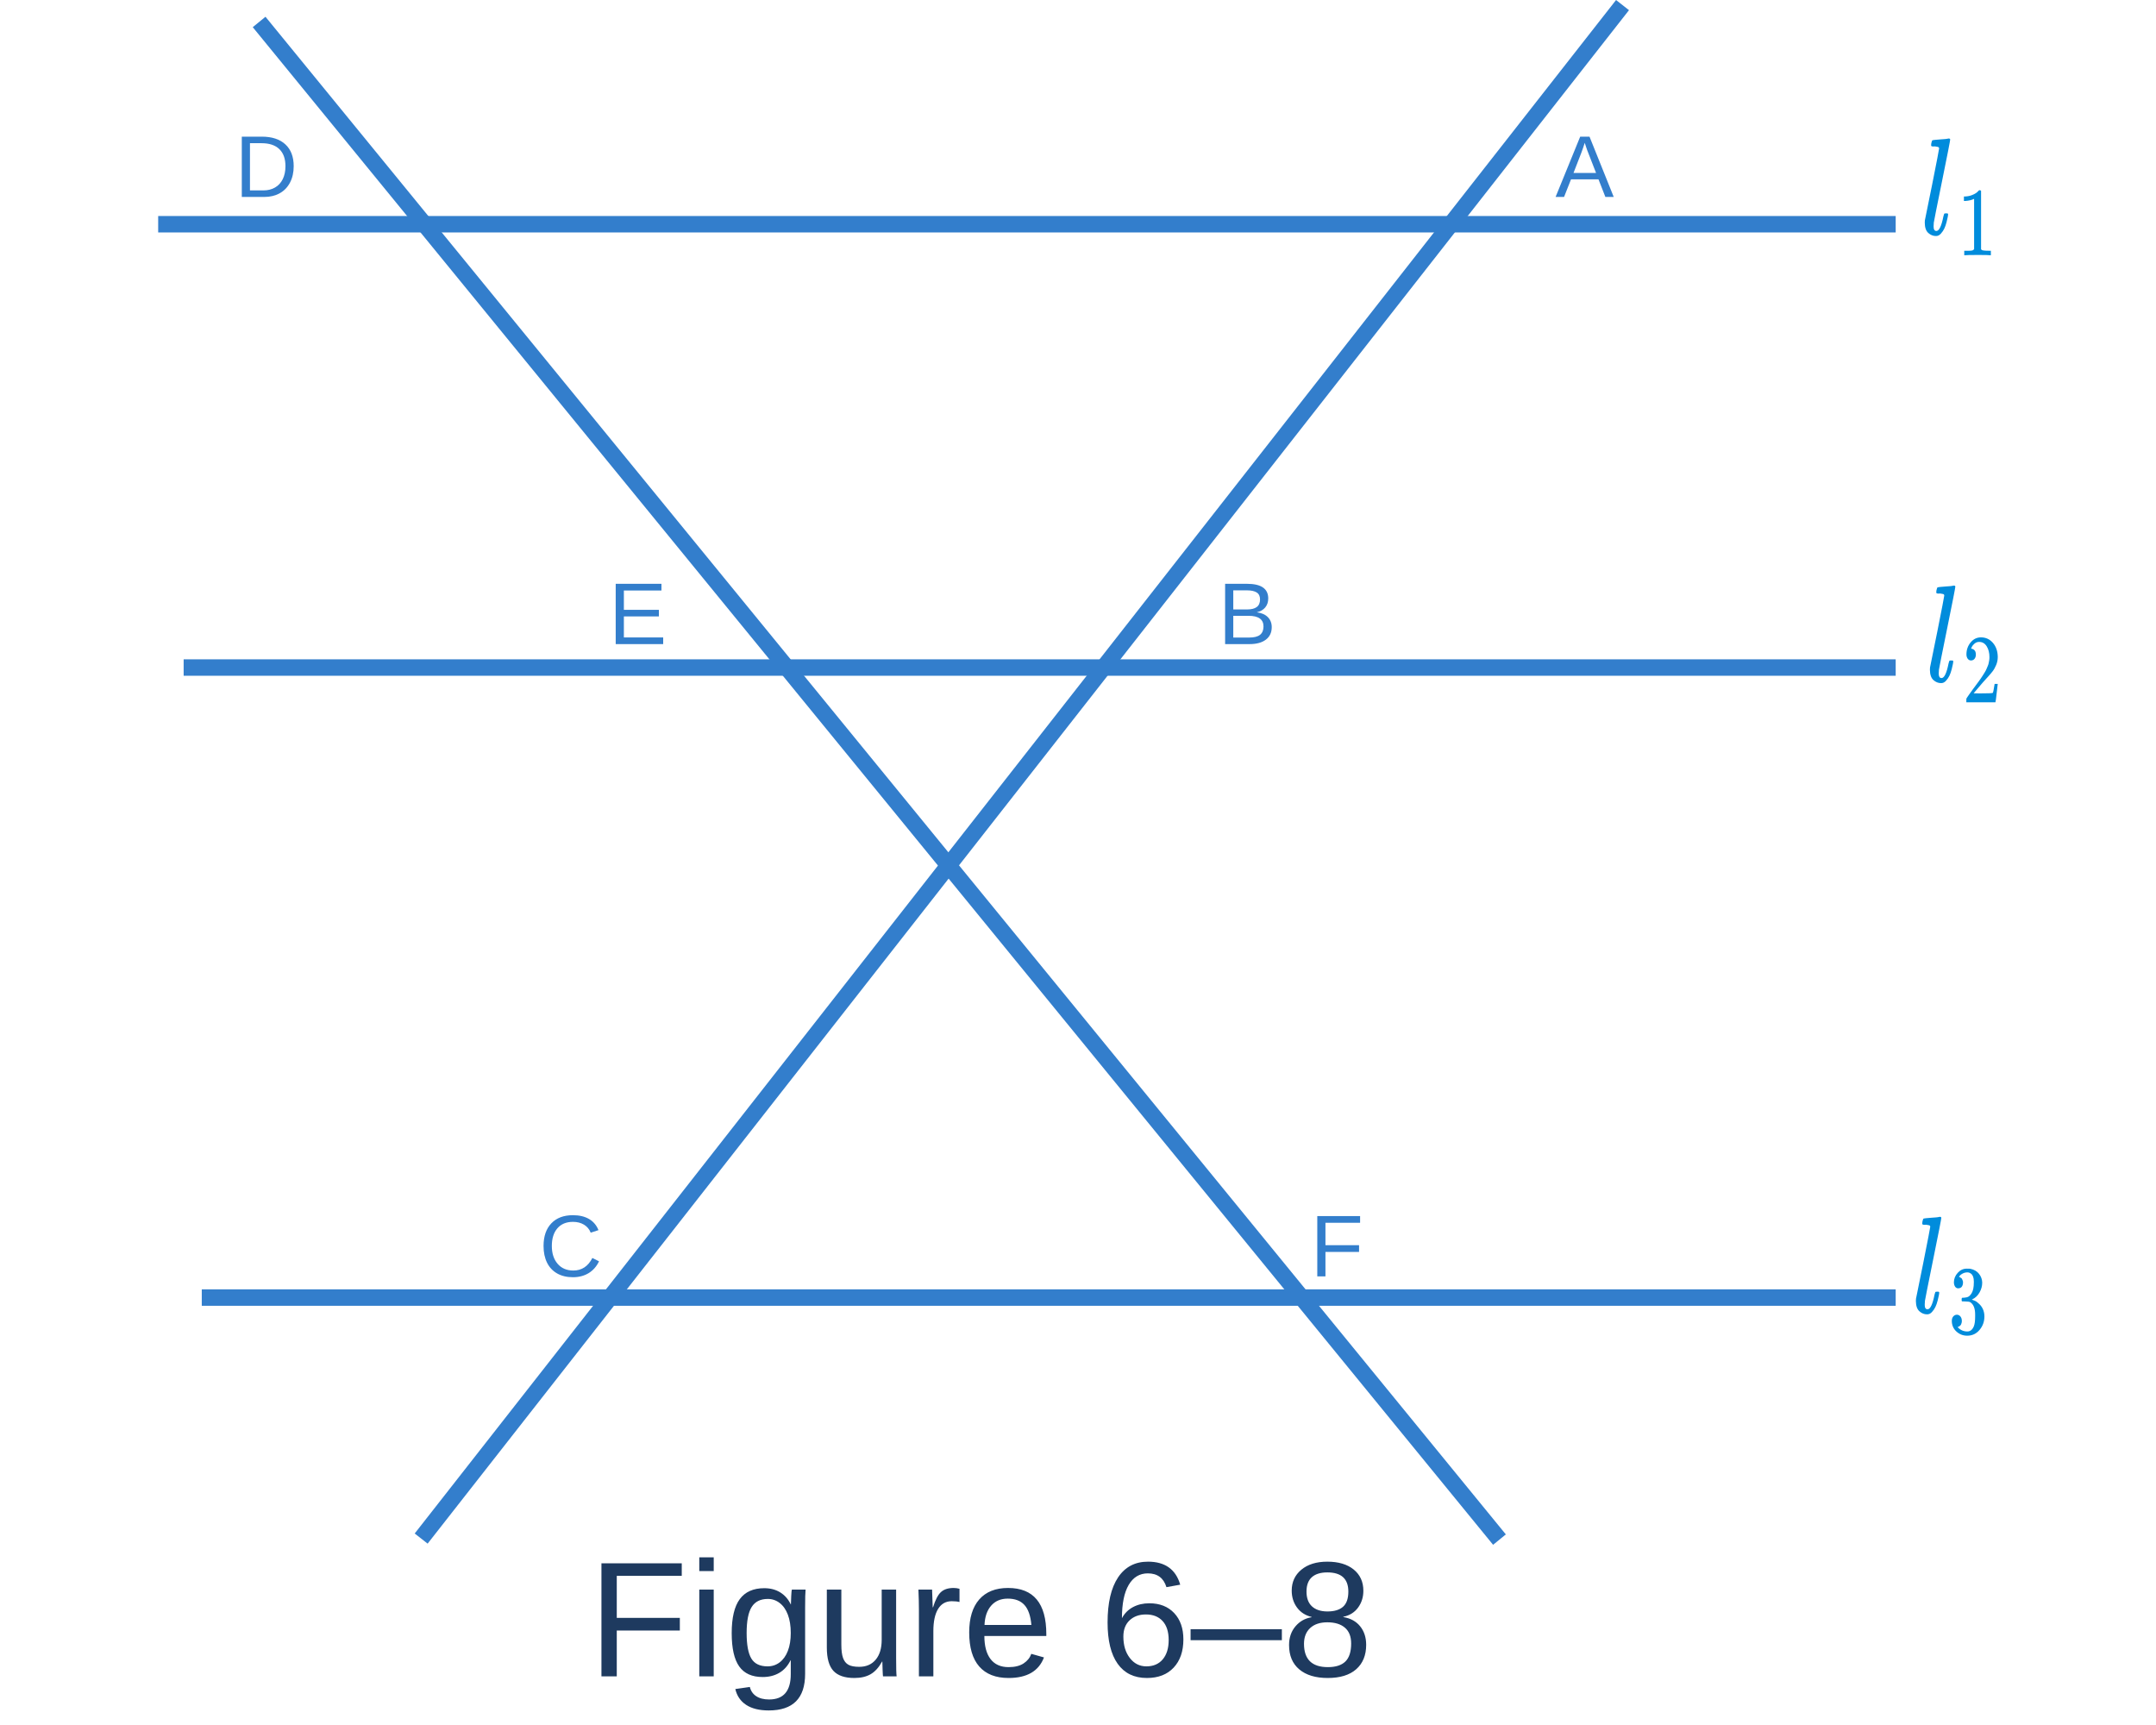
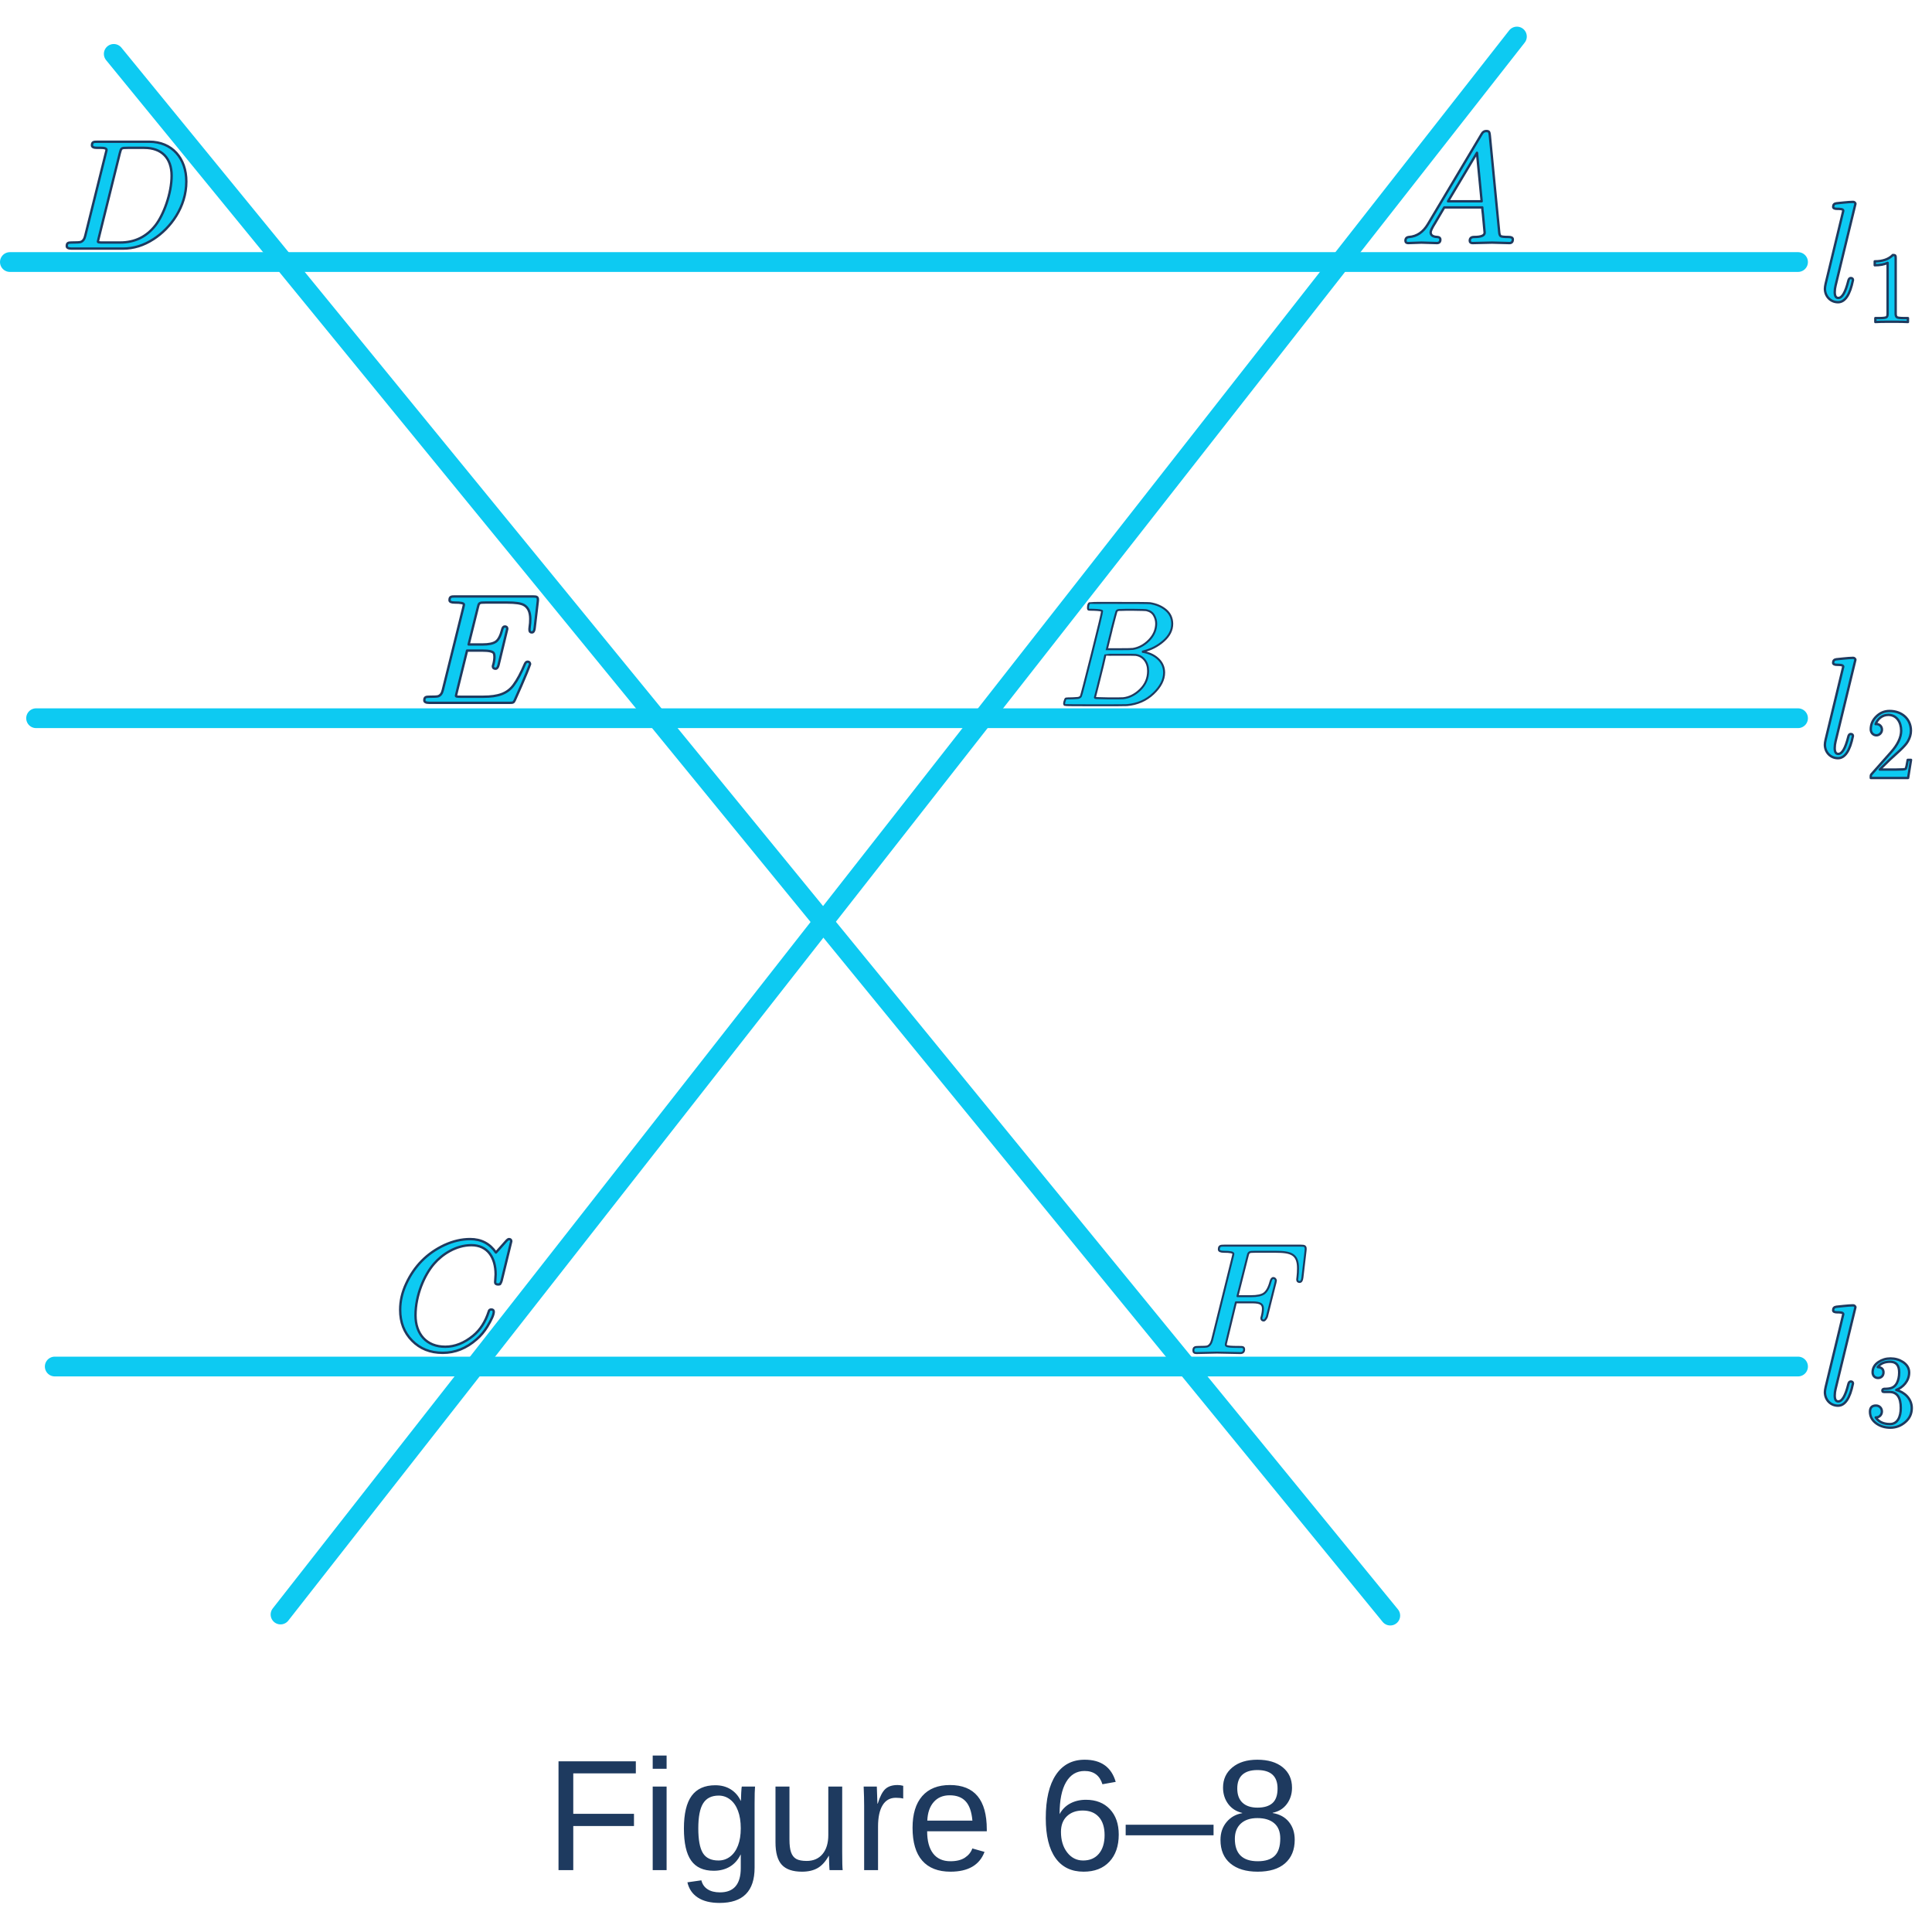
- <svg xmlns="http://www.w3.org/2000/svg" width="210" height="168" viewBox="0 0 875 700" version="1.1" xml:space="preserve" style="fill-rule:evenodd;clip-rule:evenodd;stroke-miterlimit:10;">
+ <svg xmlns="http://www.w3.org/2000/svg" width="216" height="218" viewBox="0 0 807 792" version="1.1" xml:space="preserve" style="fill-rule:evenodd;clip-rule:evenodd;stroke-linejoin:round;stroke-miterlimit:2;">
+   <g transform="matrix(66.6667,0,0,66.6667,548.7,777.153)">
+     </g>
+   <text x="229.983px" y="777.153px" style="font-family:'ArialMT', 'Arial', sans-serif;font-size:66.667px;fill:#1e3a5f;">Figure 6–8</text>
  <g>
-     <path id="MJX-48-TEX-I-1D459" d="M784.733,91.881c-0,1.223 0.378,1.845 1.133,1.845c1.112,-0 2.067,-1.956 2.845,-5.89c0.178,-0.756 0.334,-1.133 0.445,-1.178c0.066,-0.044 0.2,-0.066 0.444,-0.066l0.712,-0c-0,-0 0.155,0.044 0.222,0.111c0.066,0.066 0.089,0.2 0.089,0.4c-0.023,0.222 -0.067,0.533 -0.134,0.889c-0.066,0.378 -0.222,1.089 -0.489,2.133c-0.266,1.045 -0.577,1.934 -0.911,2.623c-0.333,0.711 -0.8,1.4 -1.4,2.067c-0.6,0.667 -1.289,1 -2.067,0.956c-1.089,-0 -2.089,-0.4 -3.023,-1.223c-0.933,-0.822 -1.422,-2.2 -1.444,-4.156c-0,-0.444 -0,-0.756 0.044,-0.956l2.934,-14.446c1.889,-9.513 2.845,-14.425 2.845,-14.736c-0,-0.111 -0,-0.2 -0.045,-0.289c-0.044,-0.089 -0.089,-0.156 -0.178,-0.222c-0.088,-0.067 -0.155,-0.111 -0.222,-0.111c-0.066,-0 -0.178,-0 -0.355,-0.067c-0.178,-0.067 -0.312,-0.067 -0.356,-0.067c-0.044,0 -0.2,0 -0.4,-0.066c-0.2,-0.045 -0.356,-0.045 -0.445,-0l-0.577,-0c-0,-0 -0.201,-0 -0.356,-0.067c-0.156,-0.067 -0.245,-0.089 -0.267,-0.178c-0.022,-0.089 -0.044,-0.178 -0.044,-0.333c-0,-0.067 0.022,-0.334 0.089,-0.778c0.155,-0.711 0.311,-1.111 0.489,-1.178c0.177,-0.067 1.266,-0.178 3.245,-0.333c0.444,-0.045 0.955,-0.067 1.533,-0.112c0.578,-0.044 1.023,-0.088 1.356,-0.177c0.333,-0.089 0.489,-0.089 0.489,-0.067c0.355,-0 0.533,0.156 0.533,0.444c0,0.401 -1.089,6.024 -3.289,16.803c-2.2,10.802 -3.312,16.447 -3.378,16.981l-0,0.444c-0,0.222 -0,0.4 -0.045,0.556l0,0.333l-0.022,0.111Z" style="fill:#008cdc;fill-rule:nonzero;" />
-     <path id="MJX-48-TEX-N-31" d="M801.18,80.679l-0.422,0.201c-0.289,0.133 -0.734,0.266 -1.267,0.4c-0.534,0.133 -1.178,0.222 -1.845,0.266l-0.6,0l-0,-1.822l0.6,-0c1,-0.045 1.934,-0.245 2.778,-0.6c0.845,-0.356 1.445,-0.667 1.778,-0.956c0.334,-0.289 0.645,-0.578 0.889,-0.867c0.045,-0.089 0.178,-0.111 0.378,-0.111c0.2,0 0.378,0.089 0.534,0.245l-0,23.714c0.177,0.178 0.311,0.312 0.422,0.356c0.111,0.044 0.356,0.111 0.756,0.156c0.4,0.044 1.066,0.088 1.978,0.088l0.822,0l0,1.823l-0.356,-0c-0.444,-0.089 -2.133,-0.111 -5.067,-0.111c-2.934,-0 -4.556,0.044 -5.001,0.111l-0.378,-0l0,-1.823l2.045,0c0.333,0 0.6,0 0.8,-0.044c0.2,-0.044 0.356,-0.067 0.511,-0.111c0.156,-0.045 0.245,-0.089 0.245,-0.089c-0,0 0.089,-0.067 0.2,-0.2c0.111,-0.133 0.178,-0.178 0.2,-0.156l-0,-20.47Z" style="fill:#008cdc;fill-rule:nonzero;" />
+     <g>
+       <path id="MJX-51-NCM-I-1D434" d="M599.228,91.041c1.188,-0 5.278,0.198 6.531,0.198c0.99,-0 1.451,-0.528 1.451,-1.517c0,-0.594 -0.395,-0.99 -1.253,-1.056c-1.913,-0.066 -2.837,-0.726 -2.837,-1.979c0,-0.594 0.594,-1.913 1.847,-3.892c1.782,-2.968 3.035,-5.145 3.892,-6.596l16.03,-0c0,0.461 0.066,1.385 0.264,2.836c0.462,4.816 0.726,7.454 0.726,7.784c-0,1.253 -1.452,1.847 -4.42,1.847c-1.253,0 -1.847,0.528 -1.847,1.583c-0,0.66 0.396,0.99 1.187,0.99c1.583,-0 6.597,-0.198 8.18,-0.198c1.319,-0 6.003,0.198 7.322,0.198c0.99,-0 1.451,-0.528 1.451,-1.583c0,-0.66 -0.593,-0.99 -1.781,-0.99c-1.847,0 -2.968,-0.132 -3.298,-0.33c-0.33,-0.198 -0.594,-0.791 -0.66,-1.781l-3.958,-40.767c-0.197,-1.253 -0.131,-1.781 -1.517,-1.781c-0.791,0 -1.451,0.396 -1.913,1.254l-22.692,38.062c-1.979,3.298 -4.618,5.079 -7.85,5.343c-1.055,0.066 -1.583,0.594 -1.583,1.583c-0,0.66 0.396,0.99 1.121,0.99c1.056,-0 4.552,-0.198 5.607,-0.198m23.418,-37.864l1.979,20.449l-14.182,-0l12.203,-20.449Z" style="fill:#0dcaf2;fill-rule:nonzero;stroke:#1e3a5f;stroke-width:1px;" />
+     </g>
  </g>
  <g>
-     <path id="MJX-48-TEX-I-1D459-2" d="M786.822,273.31c0,1.222 0.378,1.845 1.134,1.845c1.111,-0 2.067,-1.956 2.845,-5.89c0.177,-0.756 0.333,-1.134 0.444,-1.178c0.067,-0.044 0.2,-0.067 0.445,-0.067l0.711,0c-0,0 0.155,0.045 0.222,0.111c0.067,0.067 0.089,0.2 0.089,0.401c-0.022,0.222 -0.067,0.533 -0.133,0.889c-0.067,0.377 -0.223,1.089 -0.489,2.133c-0.267,1.045 -0.578,1.934 -0.912,2.623c-0.333,0.711 -0.8,1.4 -1.4,2.067c-0.6,0.667 -1.289,1 -2.067,0.956c-1.089,-0 -2.089,-0.401 -3.023,-1.223c-0.933,-0.822 -1.422,-2.2 -1.444,-4.156c-0,-0.445 -0,-0.756 0.044,-0.956l2.934,-14.447c1.889,-9.512 2.845,-14.424 2.845,-14.735c-0,-0.111 -0,-0.2 -0.045,-0.289c-0.044,-0.089 -0.088,-0.156 -0.177,-0.222c-0.089,-0.067 -0.156,-0.112 -0.223,-0.112c-0.066,0 -0.177,0 -0.355,-0.066c-0.178,-0.067 -0.311,-0.067 -0.356,-0.067c-0.044,0 -0.2,0 -0.4,-0.067c-0.2,-0.044 -0.355,-0.044 -0.444,0l-0.578,0c-0,0 -0.2,0 -0.356,-0.066c-0.155,-0.067 -0.244,-0.089 -0.267,-0.178c-0.022,-0.089 -0.044,-0.178 -0.044,-0.333c-0,-0.067 0.022,-0.334 0.089,-0.778c0.155,-0.712 0.311,-1.112 0.489,-1.178c0.178,-0.067 1.267,-0.178 3.245,-0.334c0.444,-0.044 0.955,-0.066 1.533,-0.111c0.578,-0.044 1.023,-0.089 1.356,-0.178c0.334,-0.089 0.489,-0.089 0.489,-0.066c0.356,-0 0.534,0.155 0.534,0.444c-0,0.4 -1.09,6.023 -3.29,16.803c-2.2,10.802 -3.312,16.447 -3.378,16.98l-0,0.445c-0,0.222 -0,0.4 -0.045,0.556l0,0.333l-0.022,0.111Z" style="fill:#008cdc;fill-rule:nonzero;" />
-     <path id="MJX-48-TEX-N-32" d="M799.958,268.02c-0.578,0 -1.023,-0.244 -1.378,-0.711c-0.334,-0.467 -0.512,-1.067 -0.512,-1.734c0,-1.866 0.556,-3.489 1.69,-4.867c1.133,-1.378 2.533,-2.067 4.2,-2.067c1.934,0 3.556,0.734 4.845,2.223c1.289,1.489 1.956,3.4 1.978,5.734c0,1.133 -0.222,2.222 -0.644,3.245c-0.422,1.022 -0.934,1.933 -1.534,2.689c-0.6,0.756 -1.444,1.734 -2.556,2.934c-0.755,0.822 -1.822,2.022 -3.178,3.645l-1.889,2.223l2.423,0.044c3.333,-0 5.111,-0.067 5.334,-0.2c0.155,-0.044 0.4,-1.222 0.755,-3.534l0,-0.111l1.267,-0l0,0.111c0,0 -0.155,1.289 -0.422,3.601c-0.245,2.333 -0.422,3.534 -0.489,3.645l-0,0.111l-11.824,-0l-0,-1.223c-0,-0.177 0.067,-0.377 0.2,-0.6c0.133,-0.222 0.444,-0.666 0.956,-1.378c0.622,-0.844 1.155,-1.578 1.6,-2.222c0.2,-0.267 0.556,-0.756 1.089,-1.467c0.533,-0.711 0.889,-1.2 1.089,-1.467c0.2,-0.267 0.489,-0.689 0.933,-1.311c0.423,-0.601 0.734,-1.067 0.89,-1.356c0.177,-0.289 0.422,-0.689 0.733,-1.178c0.311,-0.489 0.533,-0.934 0.667,-1.267c0.133,-0.333 0.289,-0.733 0.489,-1.156c0.2,-0.422 0.333,-0.844 0.422,-1.267c0.089,-0.422 0.156,-0.822 0.222,-1.178c0.067,-0.355 0.089,-0.8 0.089,-1.311c0,-1.667 -0.355,-3.112 -1.089,-4.312c-0.733,-1.2 -1.756,-1.822 -3.089,-1.822c-0.712,-0 -1.312,0.222 -1.845,0.667c-0.533,0.444 -0.911,0.889 -1.111,1.311c-0.2,0.422 -0.311,0.667 -0.311,0.756c-0,0.022 0.044,0.044 0.155,0.044c0.378,0 0.778,0.178 1.178,0.556c0.4,0.377 0.6,0.978 0.6,1.822c0,0.667 -0.178,1.223 -0.511,1.667c-0.333,0.445 -0.822,0.689 -1.445,0.711l0.023,0Z" style="fill:#008cdc;fill-rule:nonzero;" />
+     <g>
+       <path id="MJX-51-NCM-I-1D436" d="M175.167,543.248c-0,-8.444 3.694,-17.02 7.85,-21.769c3.364,-3.892 9.169,-7.784 15.7,-7.784c6.86,-0 10.224,5.211 10.224,12.335c0,0.594 -0.198,2.705 -0.198,3.299c0,0.593 0.396,0.923 1.254,0.923c0.33,0 0.593,-0.066 0.791,-0.132c0.33,-0.461 0.528,-0.923 0.66,-1.385l4.09,-16.689c-0,-0.594 -0.33,-0.924 -0.99,-0.924c-0.263,0 -0.659,0.264 -1.187,0.858l-4.288,4.815c-2.572,-3.76 -6.201,-5.673 -10.884,-5.673c-3.628,0 -7.19,0.858 -10.818,2.507c-7.323,3.43 -12.666,8.839 -16.096,16.227c-1.715,3.629 -2.573,7.323 -2.573,11.083c0,5.277 1.649,9.565 5.014,12.995c3.364,3.43 7.652,5.145 12.929,5.145c5.211,0 9.961,-1.913 14.248,-5.673c1.782,-1.517 3.299,-3.364 4.552,-5.409c1.781,-2.968 2.705,-5.013 2.705,-6.267c-0,-0.593 -0.33,-0.923 -1.056,-0.923c-0.593,-0 -0.923,0.264 -1.055,0.857c-1.385,4.288 -3.562,7.718 -6.531,10.159c-3.76,3.1 -7.718,4.684 -11.808,4.684c-7.915,-0 -12.533,-5.344 -12.533,-13.259Z" style="fill:#0dcaf2;fill-rule:nonzero;stroke:#1e3a5f;stroke-width:1px;" />
+     </g>
  </g>
  <g>
-     <path id="MJX-48-TEX-I-1D459-3" d="M781.132,529.462c0,1.222 0.378,1.845 1.134,1.845c1.111,-0 2.067,-1.956 2.845,-5.89c0.178,-0.756 0.333,-1.134 0.444,-1.178c0.067,-0.045 0.2,-0.067 0.445,-0.067l0.711,0c-0,0 0.156,0.045 0.222,0.111c0.067,0.067 0.089,0.2 0.089,0.4c-0.022,0.223 -0.067,0.534 -0.133,0.889c-0.067,0.378 -0.222,1.089 -0.489,2.134c-0.267,1.045 -0.578,1.934 -0.911,2.623c-0.334,0.711 -0.801,1.4 -1.401,2.067c-0.6,0.666 -1.289,1 -2.067,0.955c-1.089,0 -2.089,-0.4 -3.022,-1.222c-0.934,-0.822 -1.423,-2.2 -1.445,-4.156c-0,-0.445 -0,-0.756 0.044,-0.956l2.934,-14.447c1.889,-9.512 2.845,-14.424 2.845,-14.735c0,-0.112 0,-0.2 -0.044,-0.289c-0.045,-0.089 -0.089,-0.156 -0.178,-0.223c-0.089,-0.066 -0.156,-0.111 -0.222,-0.111c-0.067,0 -0.178,0 -0.356,-0.066c-0.178,-0.067 -0.311,-0.067 -0.356,-0.067c-0.044,-0 -0.2,-0 -0.4,-0.067c-0.2,-0.044 -0.355,-0.044 -0.444,0l-0.578,0c-0,0 -0.2,0 -0.356,-0.066c-0.155,-0.067 -0.244,-0.089 -0.266,-0.178c-0.023,-0.089 -0.045,-0.178 -0.045,-0.334c0,-0.066 0.022,-0.333 0.089,-0.778c0.156,-0.711 0.311,-1.111 0.489,-1.178c0.178,-0.066 1.267,-0.177 3.245,-0.333c0.445,-0.044 0.956,-0.067 1.534,-0.111c0.577,-0.044 1.022,-0.089 1.355,-0.178c0.334,-0.089 0.489,-0.089 0.489,-0.067c0.356,0 0.534,0.156 0.534,0.445c-0,0.4 -1.089,6.023 -3.29,16.803c-2.2,10.801 -3.311,16.447 -3.378,16.98l-0,0.445c-0,0.222 -0,0.4 -0.044,0.555l-0,0.334l-0.023,0.111Z" style="fill:#008cdc;fill-rule:nonzero;" />
-     <path id="MJX-48-TEX-N-33" d="M794.823,522.816c-0.577,0 -1.022,-0.222 -1.333,-0.666c-0.311,-0.445 -0.489,-1.023 -0.511,-1.734c-0,-1.445 0.511,-2.756 1.533,-3.89c1.023,-1.133 2.245,-1.711 3.69,-1.711c0.733,0 1.222,0 1.4,0.045c1.578,0.311 2.778,1.022 3.6,2.089c0.823,1.067 1.245,2.267 1.267,3.534c0,1.378 -0.355,2.711 -1.089,4c-0.733,1.289 -1.711,2.223 -3,2.823l-0.089,0.089c-0,-0 0.089,0.067 0.289,0.111c0.2,0.044 0.489,0.178 0.933,0.356c0.445,0.177 0.823,0.466 1.223,0.822c1.733,1.4 2.622,3.245 2.622,5.534c0,2.089 -0.666,3.912 -1.978,5.468c-1.311,1.555 -2.978,2.333 -5,2.333c-1.712,0 -3.157,-0.578 -4.401,-1.711c-1.223,-1.134 -1.845,-2.578 -1.845,-4.312c0,-0.733 0.2,-1.333 0.578,-1.778c0.378,-0.444 0.867,-0.689 1.445,-0.711c0.6,-0 1.089,0.244 1.467,0.711c0.377,0.467 0.577,1.067 0.577,1.778c0,0.289 -0.022,0.556 -0.089,0.8c-0.066,0.245 -0.133,0.445 -0.222,0.645c-0.089,0.2 -0.2,0.333 -0.355,0.467c-0.156,0.133 -0.267,0.244 -0.378,0.311c-0.111,0.066 -0.222,0.133 -0.311,0.155c-0.112,0.023 -0.2,0.067 -0.245,0.111l-0.133,0.045c1.089,1.178 2.4,1.778 3.956,1.778c1.178,-0 2.045,-0.689 2.645,-2.089c0.355,-0.867 0.533,-2.201 0.533,-4.001l0,-0.8c0,-2.512 -0.689,-4.178 -2.045,-5.023c-0.311,-0.156 -0.977,-0.244 -1.955,-0.267l-1.334,-0.044l-0.089,-0.089c0,-0 -0.067,-0.289 -0.067,-0.645c0,-0.466 0.089,-0.711 0.245,-0.711c0.6,0 1.222,-0.067 1.845,-0.2c0.733,-0.133 1.378,-0.689 1.978,-1.667c0.6,-0.978 0.889,-2.445 0.889,-4.445l-0,-0.311c-0,-1.511 -0.378,-2.556 -1.111,-3.134c-0.467,-0.378 -0.978,-0.556 -1.49,-0.556c-0.689,0 -1.311,0.156 -1.889,0.445c-0.578,0.289 -0.978,0.6 -1.222,0.911c-0.245,0.311 -0.356,0.467 -0.356,0.467l0.089,-0c0,-0 0.156,0.044 0.245,0.089c0.088,0.044 0.222,0.089 0.311,0.2c0.089,0.111 0.244,0.2 0.378,0.267c0.133,0.066 0.244,0.222 0.311,0.444c0.066,0.222 0.155,0.4 0.244,0.6c0.089,0.2 0.134,0.445 0.089,0.8c0,0.578 -0.155,1.089 -0.444,1.534c-0.289,0.444 -0.778,0.689 -1.445,0.711l0.044,0.022Z" style="fill:#008cdc;fill-rule:nonzero;" />
-   </g>
-   <path d="M64.196,90.992l705.157,0" style="fill:none;fill-rule:nonzero;stroke:#337ecc;stroke-width:6.67px;" />
-   <path d="M81.888,526.55l687.465,0" style="fill:none;fill-rule:nonzero;stroke:#337ecc;stroke-width:6.67px;" />
-   <path d="M74.531,270.887l694.822,0" style="fill:none;fill-rule:nonzero;stroke:#337ecc;stroke-width:6.67px;" />
-   <path d="M105.158,8.913l503.391,615.853" style="fill:none;fill-rule:nonzero;stroke:#337ecc;stroke-width:6.67px;" />
-   <path d="M658.491,2.067l-487.567,622.277" style="fill:none;fill-rule:nonzero;stroke:#337ecc;stroke-width:6.67px;" />
-   <g>
-     <text x="95.209px" y="79.924px" style="font-family:'ArialMT', 'Arial', sans-serif;font-size:35.561px;fill:#337ecc;">D</text>
+     <g>
+       <path id="MJX-51-NCM-I-1D437" d="M62.915,48.513l-21.901,0c-1.517,0 -2.243,0.066 -2.243,1.518c0,0.725 0.726,1.055 2.177,1.055c1.319,0 3.958,-0.198 3.958,0.858c-0,0.131 -0.066,0.527 -0.264,1.187l-8.707,35.028c-0.33,1.451 -0.99,2.308 -1.979,2.638c-0.462,0.132 -1.65,0.198 -3.694,0.198c-1.452,0 -2.111,0.132 -2.111,1.517c-0,0.726 0.725,1.056 2.111,1.056l21.57,-0c4.486,-0 8.774,-1.319 12.93,-4.024c7.058,-4.552 13.786,-13.457 13.786,-24.275c0,-9.763 -6.003,-16.756 -15.633,-16.756m9.433,14.315c-0,7.454 -3.365,16.491 -6.795,20.911c-3.76,4.815 -8.707,7.256 -14.908,7.256l-7.322,0c-0.726,0 -1.188,0 -1.452,-0.066c-0.395,0 -0.593,-0.132 -0.593,-0.33c-0,-0.132 0.132,-0.593 0.33,-1.451l8.905,-35.819c0.594,-2.177 0.528,-2.243 3.298,-2.243l6.993,0c7.388,0 11.544,4.354 11.544,11.742Z" style="fill:#0dcaf2;fill-rule:nonzero;stroke:#1e3a5f;stroke-width:1px;" />
+     </g>
  </g>
  <g>
-     <text x="246.959px" y="261.375px" style="font-family:'ArialMT', 'Arial', sans-serif;font-size:35.561px;fill:#337ecc;">E</text>
+     <g>
+       <path id="MJX-51-NCM-I-1D438" d="M189.51,241.786c0,0.66 0.726,0.99 2.111,0.99c2.639,-0 3.958,0.263 3.958,0.857c-0,0.198 -0.132,0.66 -0.33,1.517l-8.575,34.5c-0.33,1.452 -0.99,2.309 -1.979,2.639c-0.462,0.132 -1.65,0.198 -3.694,0.198c-1.452,-0 -2.111,0.132 -2.111,1.517c-0,0.726 0.725,1.055 2.111,1.055l33.84,0c1.583,0 1.715,-0.131 2.243,-1.253l2.638,-5.937c1.781,-4.09 3.035,-7.124 3.76,-9.169c-0.132,-0.594 -0.329,-0.989 -1.055,-0.989c-0.462,-0 -0.858,0.329 -1.121,0.923c-1.65,3.892 -3.233,6.86 -4.816,8.971c-2.639,3.563 -6.531,4.882 -12.731,4.882l-9.565,-0c-0.66,-0 -1.122,-0 -1.386,-0.066c-0.395,-0 -0.593,-0.132 -0.593,-0.33c-0,-0.132 0.132,-0.594 0.33,-1.451l4.353,-17.613l6.267,-0c3.1,-0 4.749,0.396 5.079,1.253c0.132,0.33 0.198,0.792 0.198,1.452c0,0.857 -0.132,1.913 -0.462,3.166c-0.131,0.33 -0.197,0.594 -0.197,0.791c-0,0.66 0.395,0.99 1.121,0.99c0.594,-0 0.989,-0.528 1.253,-1.517l3.694,-15.304c0,-0.66 -0.329,-0.99 -1.055,-0.99c-0.528,0 -0.924,0.462 -1.121,1.386c-0.66,2.572 -1.518,4.221 -2.639,5.013c-1.122,0.792 -2.969,1.187 -5.673,1.187l-5.805,0l3.826,-15.37c0.528,-2.243 0.528,-2.308 3.298,-2.308l9.169,-0c3.365,-0 5.673,0.329 6.927,0.989c1.847,0.989 2.77,2.968 2.77,5.937c0,1.121 -0.066,2.309 -0.264,3.43c0,0.132 0,0.33 -0.065,0.594l-0,0.593c-0,0.726 0.329,1.056 0.989,1.056c0.66,-0 1.055,-0.594 1.187,-1.847l1.32,-11.28c0.198,-1.847 -0.264,-2.045 -2.045,-2.045l-32.917,-0c-1.517,-0 -2.243,0.066 -2.243,1.583Z" style="fill:#0dcaf2;fill-rule:nonzero;stroke:#1e3a5f;stroke-width:1px;" />
+     </g>
  </g>
  <g>
-     <text x="218.785px" y="517.949px" style="font-family:'ArialMT', 'Arial', sans-serif;font-size:35.561px;fill:#337ecc;">C</text>
+     <g>
+       <path d="M461.003,245.83c-1.138,0 -1.812,-0.021 -2.023,-0.063c-0.21,-0.042 -0.315,-0.274 -0.315,-0.695c-0,-1.138 0.231,-1.833 0.695,-2.086c0.042,-0.042 2.78,-0.063 8.215,-0.063c10.911,0 16.662,0.042 17.252,0.127c2.654,0.421 4.865,1.369 6.635,2.843c1.769,1.475 2.675,3.413 2.717,5.814c0,2.696 -1.222,5.119 -3.665,7.267c-2.444,2.149 -5.245,3.602 -8.405,4.361l-0.632,0.189c2.697,0.379 4.908,1.348 6.636,2.907c1.727,1.559 2.612,3.497 2.654,5.814c-0,3.075 -1.517,6.045 -4.55,8.91c-3.033,2.865 -6.762,4.487 -11.185,4.866c-0.295,0.042 -4.74,0.063 -13.334,0.063c-8.426,0 -12.702,-0.042 -12.828,-0.126c-0.169,-0.127 -0.253,-0.295 -0.253,-0.506c-0,-0.295 0.042,-0.59 0.126,-0.884c0.211,-0.801 0.421,-1.243 0.632,-1.327c0.169,-0.043 0.485,-0.064 0.948,-0.064l0.379,0c1.138,0 2.401,-0.063 3.792,-0.189c0.59,-0.127 0.99,-0.379 1.2,-0.759c0.127,-0.168 1.643,-6.024 4.55,-17.567c2.907,-11.544 4.361,-17.631 4.361,-18.263c-0,-0.295 -1.201,-0.485 -3.602,-0.569Zm26.414,5.877c0,-1.264 -0.315,-2.443 -0.947,-3.539c-0.632,-1.095 -1.664,-1.811 -3.097,-2.148c-0.295,-0.085 -2.233,-0.148 -5.814,-0.19l-2.654,0c-0.927,0 -1.664,0.021 -2.212,0.063l-0.821,0c-0.632,0.042 -1.032,0.253 -1.201,0.632c-0.084,0.169 -0.758,2.696 -2.022,7.583c0,0.127 -0.021,0.253 -0.063,0.38l-1.959,7.962l5.119,-0c3.412,-0 5.371,-0.042 5.877,-0.126c2.527,-0.422 4.781,-1.644 6.761,-3.666c1.98,-2.022 2.991,-4.339 3.033,-6.951Zm-3.412,19.906c0,-1.854 -0.484,-3.391 -1.453,-4.613c-0.969,-1.222 -2.233,-1.938 -3.792,-2.149c-0.253,-0.042 -2.001,-0.063 -5.245,-0.063c-4.971,0 -7.478,0.021 -7.52,0.063c-0,0.085 -0.358,1.622 -1.074,4.613c-0.717,2.992 -1.454,5.962 -2.212,8.911l-1.138,4.423c0,0.169 0.253,0.253 0.759,0.253c0.505,-0 2.211,0.042 5.118,0.126c3.75,0 5.772,-0.021 6.067,-0.063c2.612,-0.295 5.013,-1.516 7.204,-3.665c2.191,-2.149 3.286,-4.761 3.286,-7.836Z" style="fill:#0dcaf2;fill-rule:nonzero;stroke:#1e3a5f;stroke-width:0.83px;stroke-linejoin:miter;stroke-miterlimit:4;" />
+     </g>
  </g>
  <g>
-     <text x="631.264px" y="79.924px" style="font-family:'ArialMT', 'Arial', sans-serif;font-size:35.561px;fill:#337ecc;">A</text>
+     <g>
+       <g>
+         <path id="MJX-163-NCM-I-1D439" d="M513.824,515.48c-0,0.666 0.733,0.999 2.132,0.999c2.664,-0 3.997,0.266 3.997,0.866c-0,0.2 -0.134,0.666 -0.334,1.532l-8.659,34.84c-0.4,1.465 -1.066,2.331 -1.999,2.664c-0.466,0.133 -1.665,0.2 -3.73,0.2c-1.466,0 -2.132,0.133 -2.132,1.532c-0,0.733 0.4,1.066 1.266,1.066l8.66,-0.2l9.859,0.2c1.065,-0 1.598,-0.533 1.598,-1.532c0,-1.133 -0.732,-1.066 -2.464,-1.066c-2.931,0 -4.597,-0.133 -4.997,-0.466c-0.199,-0.067 -0.266,-0.333 -0.266,-0.666l4.263,-17.653l6.196,-0c3.064,-0 5.196,0.133 5.196,2.664c-0,0.866 -0.134,1.932 -0.467,3.198c-0.066,0.2 -0.133,0.466 -0.2,0.732c0,0.733 0.333,1.066 1.066,1.066c0.333,-0.066 0.8,-0.533 1.266,-1.532l3.597,-14.322c0.133,-0.533 0.2,-0.933 0.2,-1.132c-0.2,-0.6 -0.6,-0.933 -1.066,-0.933c-0.533,-0 -0.932,0.533 -1.199,1.532c-0.666,2.531 -1.599,4.13 -2.665,4.93c-1.065,0.799 -2.931,1.199 -5.595,1.199l-5.662,-0l4.13,-16.388c0.533,-2.265 0.533,-2.331 3.33,-2.331l8.66,-0c6.462,-0 9.393,0.999 9.393,6.928c0,1.332 -0.067,2.531 -0.2,3.53c-0.066,0.733 -0.133,1.133 -0.133,1.199c-0,0.733 0.333,1.066 0.999,1.066c0.666,0 1.066,-0.599 1.199,-1.865l1.333,-11.391c0.199,-1.865 -0.267,-2.065 -2.065,-2.065l-32.242,-0c-1.532,-0 -2.265,0.066 -2.265,1.599Z" style="fill:#0dcaf2;fill-rule:nonzero;stroke:#1e3a5f;stroke-width:0.83px;" />
+       </g>
+     </g>
+   </g>
+   <path d="M4.167,99.23l753.83,-0" style="fill:none;fill-rule:nonzero;stroke:#0dcaf2;stroke-width:8.33px;stroke-linecap:round;stroke-miterlimit:1.5;" />
+   <path d="M23.08,564.852l734.917,-0" style="fill:none;fill-rule:nonzero;stroke:#0dcaf2;stroke-width:8.33px;stroke-linecap:round;stroke-miterlimit:1.5;" />
+   <path d="M15.215,291.542l742.782,-0" style="fill:none;fill-rule:nonzero;stroke:#0dcaf2;stroke-width:8.33px;stroke-linecap:round;stroke-miterlimit:1.5;" />
+   <path d="M47.956,11.485l538.137,658.362" style="fill:none;fill-rule:nonzero;stroke:#0dcaf2;stroke-width:8.33px;stroke-linecap:round;stroke-miterlimit:1.5;" />
+   <path d="M639.483,4.167l-521.221,665.229" style="fill:none;fill-rule:nonzero;stroke:#0dcaf2;stroke-width:8.33px;stroke-linecap:round;stroke-miterlimit:1.5;" />
+   <g>
+     <g>
+       <path id="MJX-183-NCM-I-1D459" d="M777.075,77.593l-7.441,30.783c-0.18,0.84 -0.3,1.56 -0.3,2.1c0,3.18 2.34,5.7 5.521,5.7c2.94,0 5.04,-3.12 6.3,-9.36c0,-0.54 -0.3,-0.84 -0.96,-0.84c-0.48,-0 -0.84,0.42 -1.02,1.26c-1.2,4.74 -2.58,7.14 -4.2,7.14c-1.02,0 -1.501,-0.84 -1.501,-2.46c0,-0.9 0.121,-1.86 0.361,-2.82l8.34,-34.323l0,-0.24c-0.18,-0.42 -0.54,-0.66 -0.96,-0.66c-1.92,-0 -6.36,0.54 -7.08,0.6c-0.901,0.12 -1.321,0.6 -1.321,1.5c0,0.54 0.54,0.84 1.681,0.84c1.02,0 2.58,0 2.58,0.78Z" style="fill:#0dcaf2;fill-rule:nonzero;stroke:#1e3a5f;stroke-width:1px;" />
+     </g>
+     <g>
+       <path id="MJX-183-NCM-N-31" d="M797.968,96.263c-1.74,1.782 -4.285,2.673 -7.637,2.673l0,1.654c2.206,0 4.031,-0.339 5.431,-1.018l-0,21.466c-0,0.764 -0.17,1.273 -0.552,1.485c-0.382,0.212 -1.442,0.34 -3.139,0.34l-1.485,-0l-0,1.654c1.06,-0.085 3.351,-0.127 6.873,-0.127c3.521,-0 5.812,0.042 6.872,0.127l0,-1.654l-1.485,-0c-1.739,-0 -2.8,-0.128 -3.139,-0.34c-0.339,-0.212 -0.552,-0.721 -0.552,-1.485l0,-23.502c0,-1.018 -0.084,-1.273 -1.187,-1.273Z" style="fill:#0dcaf2;fill-rule:nonzero;stroke:#1e3a5f;stroke-width:1px;" />
+     </g>
  </g>
  <g>
-     <text x="494.287px" y="261.375px" style="font-family:'ArialMT', 'Arial', sans-serif;font-size:35.561px;fill:#337ecc;">B</text>
+     <g>
+       <path id="MJX-183-NCM-I-1D4591" d="M777.058,269.815l-7.44,30.783c-0.18,0.84 -0.3,1.56 -0.3,2.1c-0,3.18 2.34,5.7 5.52,5.7c2.94,0 5.041,-3.12 6.301,-9.361c-0,-0.54 -0.3,-0.84 -0.96,-0.84c-0.48,0 -0.84,0.42 -1.02,1.261c-1.2,4.74 -2.581,7.14 -4.201,7.14c-1.02,0 -1.5,-0.84 -1.5,-2.46c0,-0.9 0.12,-1.86 0.36,-2.82l8.341,-34.323l-0,-0.24c-0.18,-0.42 -0.54,-0.66 -0.96,-0.66c-1.92,-0 -6.361,0.54 -7.081,0.6c-0.9,0.12 -1.32,0.6 -1.32,1.5c0,0.54 0.54,0.84 1.68,0.84c1.02,-0 2.58,-0 2.58,0.78Z" style="fill:#0dcaf2;fill-rule:nonzero;stroke:#1e3a5f;stroke-width:1px;" />
+     </g>
+     <g>
+       <path id="MJX-183-NCM-N-32" d="M796.594,288.485c-2.164,-0 -3.988,0.763 -5.558,2.291c-1.57,1.527 -2.376,3.309 -2.376,5.472c0,1.443 1.061,2.503 2.376,2.503c1.273,0 2.333,-1.103 2.333,-2.375c0,-1.4 -1.018,-2.376 -2.375,-2.376c-0.128,-0 -0.212,-0 -0.297,0.042c0.806,-2.078 2.672,-3.903 5.345,-3.903c3.479,0 5.43,3.012 5.43,6.661c0,2.842 -1.442,5.897 -4.327,9.121l-7.975,8.994c-0.552,0.636 -0.51,0.594 -0.51,1.824l15.74,0l1.23,-7.636l-1.4,-0c-0.339,2.163 -0.636,3.394 -0.891,3.775c-0.212,0.213 -1.485,0.297 -3.818,0.297l-7.085,0l4.115,-4.03c2.885,-2.715 6.533,-5.642 7.764,-7.891c0.848,-1.484 1.272,-2.969 1.272,-4.454c0,-5.006 -3.903,-8.315 -8.993,-8.315Z" style="fill:#0dcaf2;fill-rule:nonzero;stroke:#1e3a5f;stroke-width:1px;" />
+     </g>
  </g>
  <g>
-     <text x="531.693px" y="517.949px" style="font-family:'ArialMT', 'Arial', sans-serif;font-size:35.561px;fill:#337ecc;">F</text>
+     <g>
+       <path id="MJX-183-NCM-I-1D4592" d="M777.07,542.775l-7.441,30.783c-0.18,0.84 -0.3,1.56 -0.3,2.1c-0,3.181 2.34,5.701 5.52,5.701c2.941,-0 5.041,-3.12 6.301,-9.361c-0,-0.54 -0.3,-0.84 -0.96,-0.84c-0.48,-0 -0.84,0.42 -1.02,1.26c-1.2,4.74 -2.58,7.141 -4.201,7.141c-1.02,-0 -1.5,-0.84 -1.5,-2.461c0,-0.9 0.12,-1.86 0.36,-2.82l8.341,-34.323l0,-0.24c-0.18,-0.42 -0.54,-0.66 -0.96,-0.66c-1.92,0 -6.361,0.54 -7.081,0.6c-0.9,0.12 -1.32,0.6 -1.32,1.5c0,0.54 0.54,0.84 1.68,0.84c1.02,0 2.581,0 2.581,0.78Z" style="fill:#0dcaf2;fill-rule:nonzero;stroke:#1e3a5f;stroke-width:1px;" />
+     </g>
+     <g>
+       <path id="MJX-183-NCM-N-33" d="M799.405,574.724c2.8,-1.061 5.43,-3.733 5.43,-7.339c0,-1.825 -0.891,-3.309 -2.63,-4.455c-1.528,-0.976 -3.267,-1.485 -5.218,-1.485c-1.909,0 -3.564,0.509 -5.049,1.485c-1.654,1.103 -2.503,2.546 -2.503,4.37c0,1.4 0.934,2.376 2.291,2.376c1.358,-0 2.291,-0.976 2.291,-2.334c-0,-1.4 -0.806,-2.163 -2.418,-2.248c1.103,-1.485 2.842,-2.249 5.218,-2.249c2.545,0 3.818,1.485 3.818,4.497c0,1.782 -0.339,3.267 -0.976,4.497c-1.145,2.036 -2.715,2.418 -5.345,2.418c-0.509,0.085 -0.764,0.297 -0.764,0.679c0,0.636 0.297,0.636 1.146,0.636l1.824,0c3.182,0 4.794,2.249 4.794,6.788c-0,3.606 -1.315,6.746 -4.539,6.746c-2.758,-0 -4.794,-0.934 -6.025,-2.8c1.485,0.042 2.588,-1.061 2.588,-2.503c0,-1.443 -1.06,-2.503 -2.503,-2.503c-1.654,-0 -2.503,0.848 -2.503,2.587c0,2.079 0.934,3.734 2.8,5.049c1.655,1.145 3.606,1.697 5.77,1.697c2.418,-0 4.497,-0.806 6.321,-2.376c1.824,-1.57 2.715,-3.521 2.715,-5.897c0,-3.988 -3.139,-6.745 -6.533,-7.636Z" style="fill:#0dcaf2;fill-rule:nonzero;stroke:#1e3a5f;stroke-width:1px;" />
+     </g>
  </g>
-   <g transform="matrix(66.6667,0,0,66.6667,557.366,680.264)">
-     </g>
-   <text x="238.624px" y="680.264px" style="font-family:'ArialMT', 'Arial', sans-serif;font-size:66.667px;fill:#1e3a5f;">Figure 6–8</text>
</svg>
